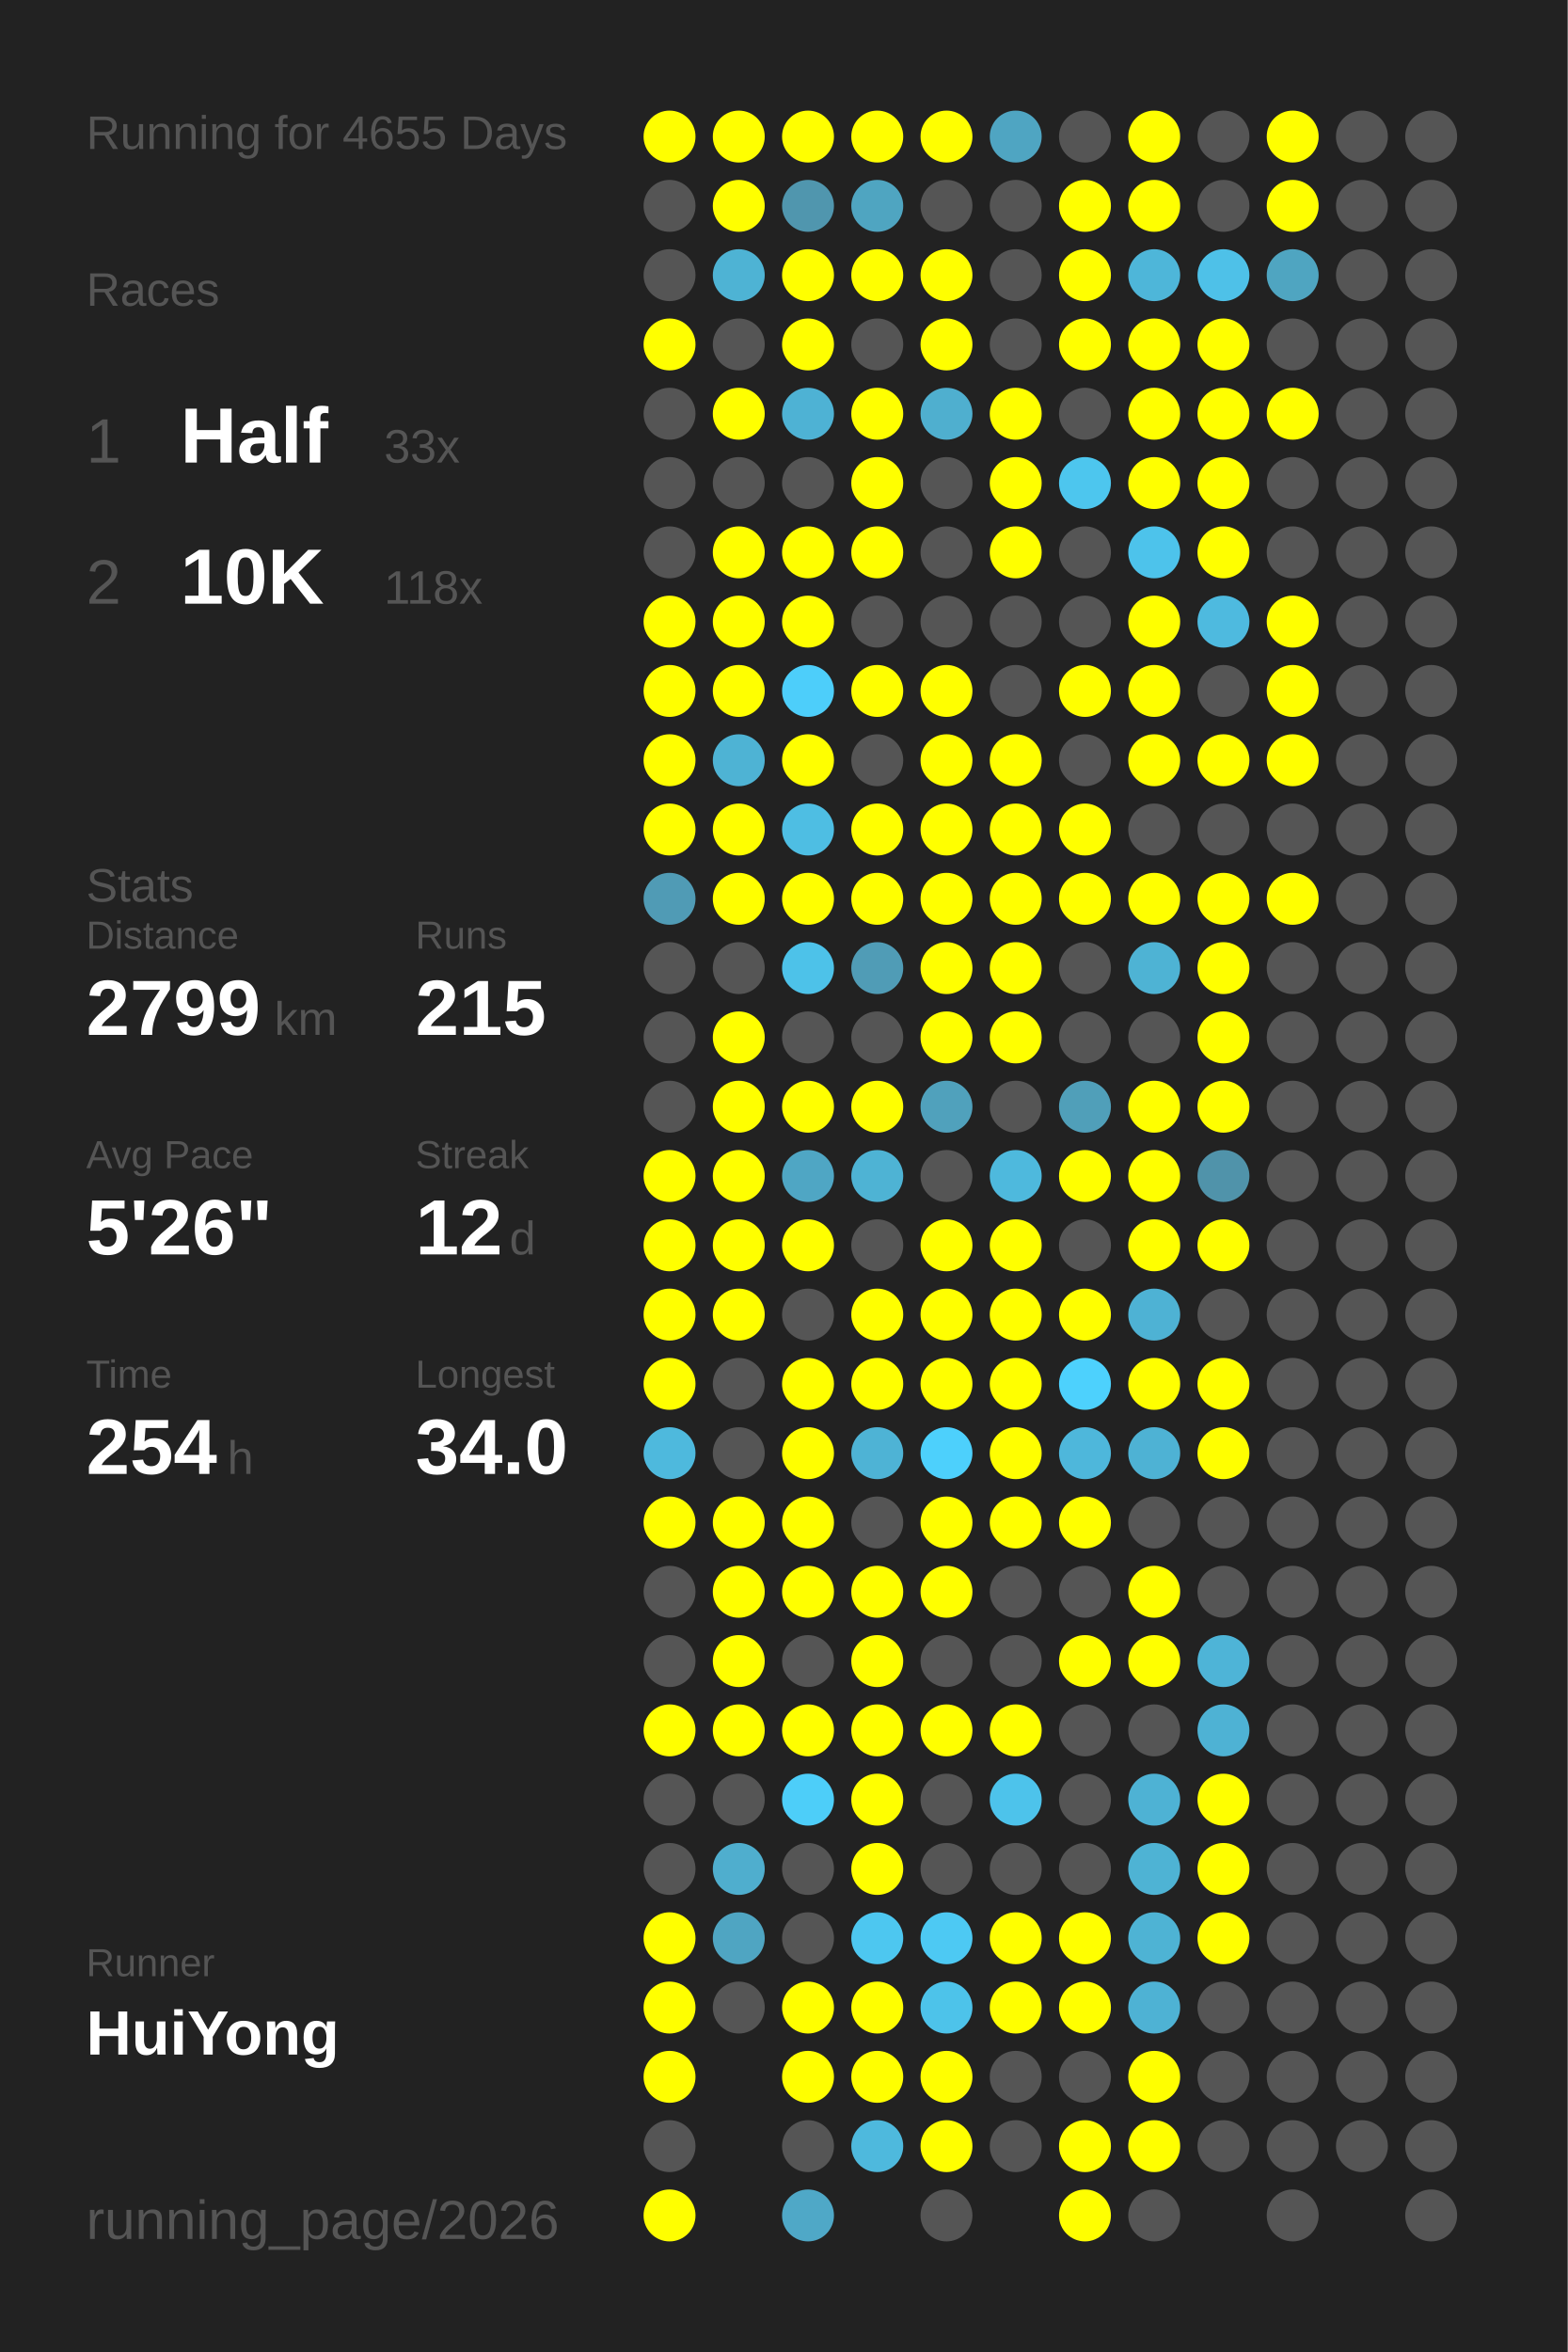
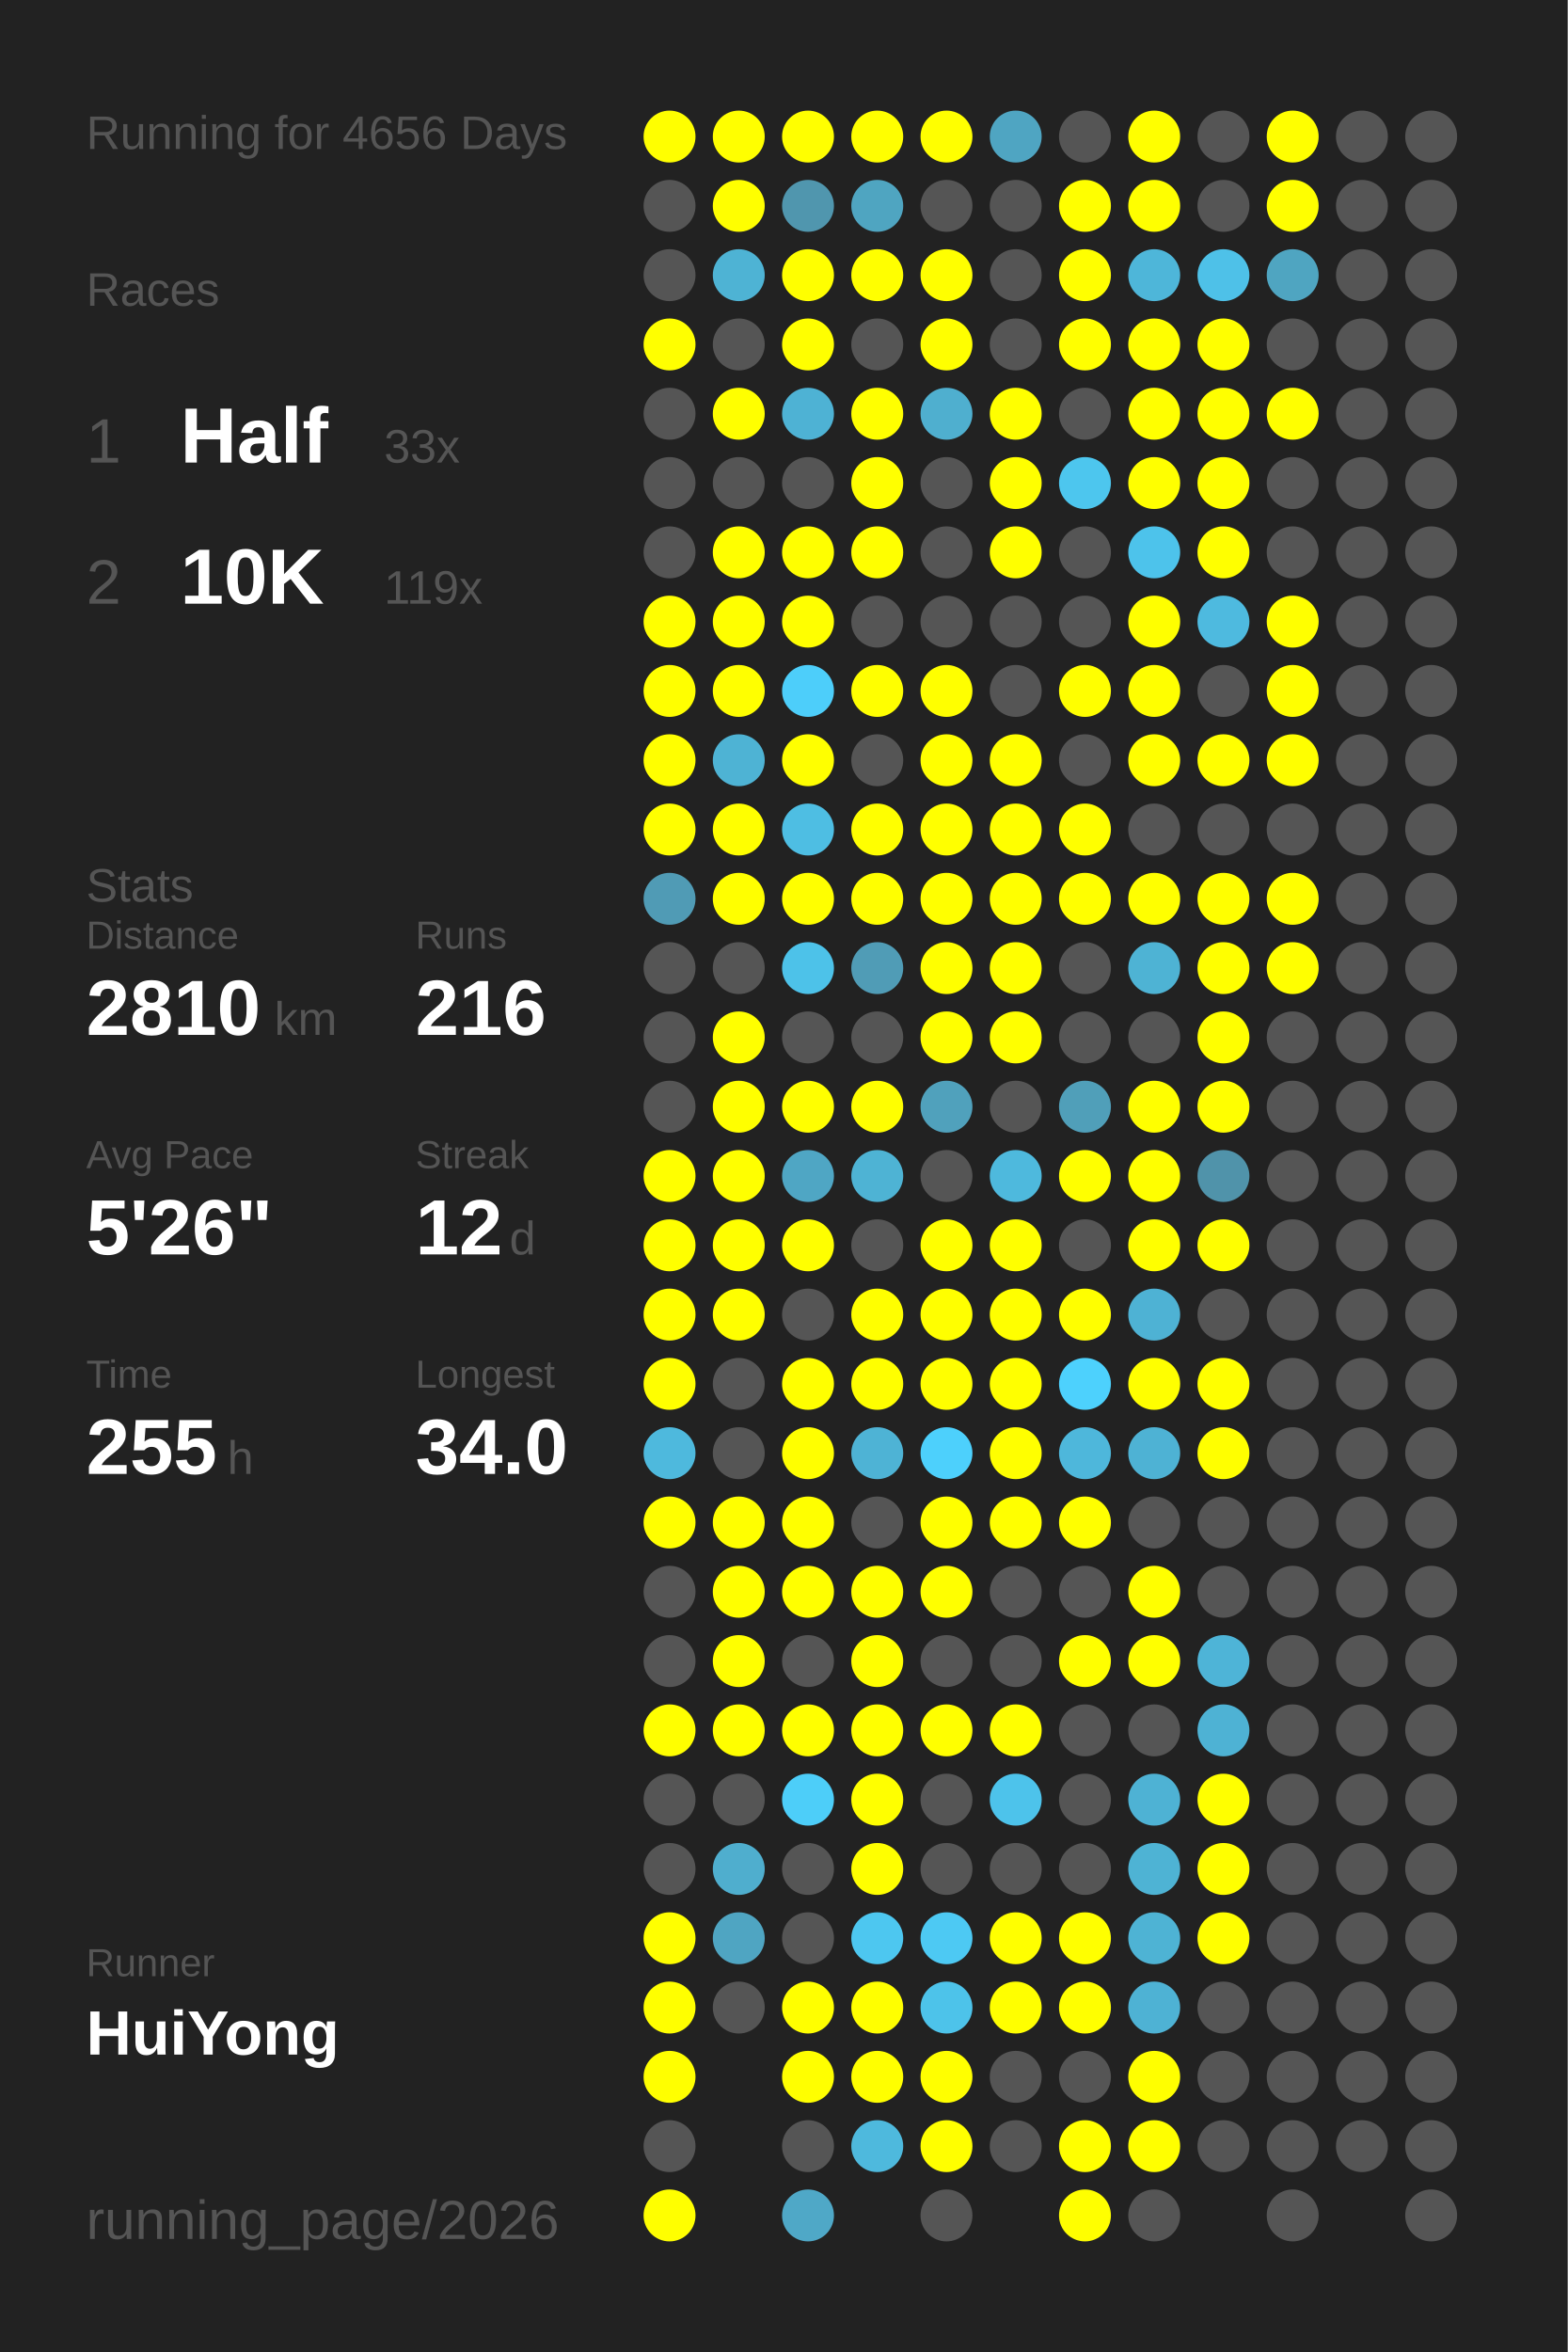
<svg xmlns="http://www.w3.org/2000/svg" baseProfile="full" height="300mm" version="1.1" viewBox="0,0,200,300" width="200mm">
  <defs />
  <rect fill="#222222" height="300" width="200" x="0" y="0" />
-   <text fill="#555555" style="font-size:6px; font-family:Arial;" x="11" y="19">Running for 4655 Days</text>
+   <text fill="#555555" style="font-size:6px; font-family:Arial;" x="11" y="19">Running for 4656 Days</text>
  <text fill="#555555" style="font-size:6px; font-family:Arial;" x="11" y="39">Races</text>
  <text fill="#555555" style="font-size:8px; font-family:Arial;" x="11" y="59">1</text>
  <text fill="#FFFFFF" style="font-size:10px; font-family:Arial; font-weight:bold;" x="23" y="59">Half</text>
  <text fill="#555555" style="font-size:6px; font-family:Arial;" x="49" y="59">33x</text>
  <text fill="#555555" style="font-size:8px; font-family:Arial;" x="11" y="77">2</text>
  <text fill="#FFFFFF" style="font-size:10px; font-family:Arial; font-weight:bold;" x="23" y="77">10K</text>
-   <text fill="#555555" style="font-size:6px; font-family:Arial;" x="49" y="77">118x</text>
+   <text fill="#555555" style="font-size:6px; font-family:Arial;" x="49" y="77">119x</text>
  <text fill="#555555" style="font-size:6px; font-family:Arial;" x="11" y="115">Stats</text>
  <text fill="#555555" style="font-size:5px; font-family:Arial;" x="11" y="121">Distance</text>
-   <text fill="#FFFFFF" style="font-size:10px; font-family:Arial; font-weight:bold;" x="11" y="132">2799</text>
+   <text fill="#FFFFFF" style="font-size:10px; font-family:Arial; font-weight:bold;" x="11" y="132">2810</text>
  <text fill="#555555" style="font-size:6px; font-family:Arial;" x="35" y="132">km</text>
  <text fill="#555555" style="font-size:5px; font-family:Arial;" x="53" y="121">Runs</text>
-   <text fill="#FFFFFF" style="font-size:10px; font-family:Arial; font-weight:bold;" x="53" y="132">215</text>
+   <text fill="#FFFFFF" style="font-size:10px; font-family:Arial; font-weight:bold;" x="53" y="132">216</text>
  <text fill="#555555" style="font-size:5px; font-family:Arial;" x="11" y="149">Avg Pace</text>
  <text fill="#FFFFFF" style="font-size:10px; font-family:Arial; font-weight:bold;" x="11" y="160">5'26"</text>
  <text fill="#555555" style="font-size:5px; font-family:Arial;" x="53" y="149">Streak</text>
  <text fill="#FFFFFF" style="font-size:10px; font-family:Arial; font-weight:bold;" x="53" y="160">12</text>
  <text fill="#555555" style="font-size:6px; font-family:Arial;" x="65" y="160">d</text>
  <text fill="#555555" style="font-size:5px; font-family:Arial;" x="11" y="177">Time</text>
-   <text fill="#FFFFFF" style="font-size:10px; font-family:Arial; font-weight:bold;" x="11" y="188">254</text>
+   <text fill="#FFFFFF" style="font-size:10px; font-family:Arial; font-weight:bold;" x="11" y="188">255</text>
  <text fill="#555555" style="font-size:6px; font-family:Arial;" x="29" y="188">h</text>
  <text fill="#555555" style="font-size:5px; font-family:Arial;" x="53" y="177">Longest</text>
  <text fill="#FFFFFF" style="font-size:10px; font-family:Arial; font-weight:bold;" x="53" y="188">34.0</text>
  <text fill="#555555" style="font-size:5px; font-family:Arial;" x="11" y="252.065">Runner</text>
  <text fill="#FFFFFF" style="font-size:8px; font-family:Arial; font-weight:bold;" x="11" y="262.065">HuiYong</text>
  <text fill="#555555" style="font-size:7px; font-family:Arial;" x="11" y="285.581">running_page/2026</text>
  <circle cx="85.417" cy="17.419" fill="#FFFF00" r="3.312" />
  <circle cx="85.417" cy="26.258" fill="#555555" r="3.312" />
  <circle cx="85.417" cy="35.097" fill="#555555" r="3.312" />
  <circle cx="85.417" cy="43.935" fill="#FFFF00" r="3.312" />
  <circle cx="85.417" cy="52.774" fill="#555555" r="3.312" />
  <circle cx="85.417" cy="61.613" fill="#555555" r="3.312" />
  <circle cx="85.417" cy="70.452" fill="#555555" r="3.312" />
  <circle cx="85.417" cy="79.29" fill="#FFFF00" r="3.312" />
  <circle cx="85.417" cy="88.129" fill="#FFFF00" r="3.312" />
  <circle cx="85.417" cy="96.968" fill="#FFFF00" r="3.312" />
  <circle cx="85.417" cy="105.806" fill="#FFFF00" r="3.312" />
  <circle cx="85.417" cy="114.645" fill="#509bb5" r="3.312" />
  <circle cx="85.417" cy="123.484" fill="#555555" r="3.312" />
  <circle cx="85.417" cy="132.323" fill="#555555" r="3.312" />
  <circle cx="85.417" cy="141.161" fill="#555555" r="3.312" />
  <circle cx="85.417" cy="150" fill="#FFFF00" r="3.312" />
  <circle cx="85.417" cy="158.839" fill="#FFFF00" r="3.312" />
  <circle cx="85.417" cy="167.677" fill="#FFFF00" r="3.312" />
  <circle cx="85.417" cy="176.516" fill="#FFFF00" r="3.312" />
  <circle cx="85.417" cy="185.355" fill="#4eb9dd" r="3.312" />
  <circle cx="85.417" cy="194.194" fill="#FFFF00" r="3.312" />
  <circle cx="85.417" cy="203.032" fill="#555555" r="3.312" />
  <circle cx="85.417" cy="211.871" fill="#555555" r="3.312" />
  <circle cx="85.417" cy="220.71" fill="#FFFF00" r="3.312" />
  <circle cx="85.417" cy="229.548" fill="#555555" r="3.312" />
  <circle cx="85.417" cy="238.387" fill="#555555" r="3.312" />
  <circle cx="85.417" cy="247.226" fill="#FFFF00" r="3.312" />
  <circle cx="85.417" cy="256.065" fill="#FFFF00" r="3.312" />
  <circle cx="85.417" cy="264.903" fill="#FFFF00" r="3.312" />
  <circle cx="85.417" cy="273.742" fill="#555555" r="3.312" />
  <circle cx="85.417" cy="282.581" fill="#FFFF00" r="3.312" />
  <circle cx="94.25" cy="17.419" fill="#FFFF00" r="3.312" />
  <circle cx="94.25" cy="26.258" fill="#FFFF00" r="3.312" />
  <circle cx="94.25" cy="35.097" fill="#4eb3d4" r="3.312" />
  <circle cx="94.25" cy="43.935" fill="#555555" r="3.312" />
  <circle cx="94.25" cy="52.774" fill="#FFFF00" r="3.312" />
  <circle cx="94.25" cy="61.613" fill="#555555" r="3.312" />
  <circle cx="94.25" cy="70.452" fill="#FFFF00" r="3.312" />
  <circle cx="94.25" cy="79.29" fill="#FFFF00" r="3.312" />
  <circle cx="94.25" cy="88.129" fill="#FFFF00" r="3.312" />
  <circle cx="94.25" cy="96.968" fill="#4eb3d4" r="3.312" />
  <circle cx="94.25" cy="105.806" fill="#FFFF00" r="3.312" />
  <circle cx="94.25" cy="114.645" fill="#FFFF00" r="3.312" />
  <circle cx="94.25" cy="123.484" fill="#555555" r="3.312" />
  <circle cx="94.25" cy="132.323" fill="#FFFF00" r="3.312" />
  <circle cx="94.25" cy="141.161" fill="#FFFF00" r="3.312" />
  <circle cx="94.25" cy="150" fill="#FFFF00" r="3.312" />
  <circle cx="94.25" cy="158.839" fill="#FFFF00" r="3.312" />
  <circle cx="94.25" cy="167.677" fill="#FFFF00" r="3.312" />
  <circle cx="94.25" cy="176.516" fill="#555555" r="3.312" />
  <circle cx="94.25" cy="185.355" fill="#555555" r="3.312" />
  <circle cx="94.25" cy="194.194" fill="#FFFF00" r="3.312" />
  <circle cx="94.25" cy="203.032" fill="#FFFF00" r="3.312" />
  <circle cx="94.25" cy="211.871" fill="#FFFF00" r="3.312" />
  <circle cx="94.25" cy="220.71" fill="#FFFF00" r="3.312" />
  <circle cx="94.25" cy="229.548" fill="#555555" r="3.312" />
  <circle cx="94.25" cy="238.387" fill="#4faece" r="3.312" />
  <circle cx="94.25" cy="247.226" fill="#4fa5c2" r="3.312" />
  <circle cx="94.25" cy="256.065" fill="#555555" r="3.312" />
  <circle cx="103.083" cy="17.419" fill="#FFFF00" r="3.312" />
  <circle cx="103.083" cy="26.258" fill="#5096ae" r="3.312" />
  <circle cx="103.083" cy="35.097" fill="#FFFF00" r="3.312" />
  <circle cx="103.083" cy="43.935" fill="#FFFF00" r="3.312" />
  <circle cx="103.083" cy="52.774" fill="#4eb2d4" r="3.312" />
  <circle cx="103.083" cy="61.613" fill="#555555" r="3.312" />
  <circle cx="103.083" cy="70.452" fill="#FFFF00" r="3.312" />
  <circle cx="103.083" cy="79.29" fill="#FFFF00" r="3.312" />
  <circle cx="103.083" cy="88.129" fill="#4dcefa" r="3.312" />
  <circle cx="103.083" cy="96.968" fill="#FFFF00" r="3.312" />
  <circle cx="103.083" cy="105.806" fill="#4ebee3" r="3.312" />
  <circle cx="103.083" cy="114.645" fill="#FFFF00" r="3.312" />
  <circle cx="103.083" cy="123.484" fill="#4dc2e9" r="3.312" />
  <circle cx="103.083" cy="132.323" fill="#555555" r="3.312" />
  <circle cx="103.083" cy="141.161" fill="#FFFF00" r="3.312" />
  <circle cx="103.083" cy="150" fill="#4fa6c4" r="3.312" />
  <circle cx="103.083" cy="158.839" fill="#FFFF00" r="3.312" />
  <circle cx="103.083" cy="167.677" fill="#555555" r="3.312" />
  <circle cx="103.083" cy="176.516" fill="#FFFF00" r="3.312" />
  <circle cx="103.083" cy="185.355" fill="#FFFF00" r="3.312" />
  <circle cx="103.083" cy="194.194" fill="#FFFF00" r="3.312" />
  <circle cx="103.083" cy="203.032" fill="#FFFF00" r="3.312" />
  <circle cx="103.083" cy="211.871" fill="#555555" r="3.312" />
  <circle cx="103.083" cy="220.71" fill="#FFFF00" r="3.312" />
  <circle cx="103.083" cy="229.548" fill="#4dcef9" r="3.312" />
  <circle cx="103.083" cy="238.387" fill="#555555" r="3.312" />
  <circle cx="103.083" cy="247.226" fill="#555555" r="3.312" />
  <circle cx="103.083" cy="256.065" fill="#FFFF00" r="3.312" />
  <circle cx="103.083" cy="264.903" fill="#FFFF00" r="3.312" />
  <circle cx="103.083" cy="273.742" fill="#555555" r="3.312" />
  <circle cx="103.083" cy="282.581" fill="#4fa8c7" r="3.312" />
  <circle cx="111.917" cy="17.419" fill="#FFFF00" r="3.312" />
  <circle cx="111.917" cy="26.258" fill="#4fa5c1" r="3.312" />
  <circle cx="111.917" cy="35.097" fill="#FFFF00" r="3.312" />
  <circle cx="111.917" cy="43.935" fill="#555555" r="3.312" />
  <circle cx="111.917" cy="52.774" fill="#FFFF00" r="3.312" />
  <circle cx="111.917" cy="61.613" fill="#FFFF00" r="3.312" />
  <circle cx="111.917" cy="70.452" fill="#FFFF00" r="3.312" />
  <circle cx="111.917" cy="79.29" fill="#555555" r="3.312" />
  <circle cx="111.917" cy="88.129" fill="#FFFF00" r="3.312" />
  <circle cx="111.917" cy="96.968" fill="#555555" r="3.312" />
  <circle cx="111.917" cy="105.806" fill="#FFFF00" r="3.312" />
  <circle cx="111.917" cy="114.645" fill="#FFFF00" r="3.312" />
  <circle cx="111.917" cy="123.484" fill="#509cb6" r="3.312" />
  <circle cx="111.917" cy="132.323" fill="#555555" r="3.312" />
  <circle cx="111.917" cy="141.161" fill="#FFFF00" r="3.312" />
  <circle cx="111.917" cy="150" fill="#4eb3d4" r="3.312" />
  <circle cx="111.917" cy="158.839" fill="#555555" r="3.312" />
  <circle cx="111.917" cy="167.677" fill="#FFFF00" r="3.312" />
  <circle cx="111.917" cy="176.516" fill="#FFFF00" r="3.312" />
  <circle cx="111.917" cy="185.355" fill="#4eb3d5" r="3.312" />
  <circle cx="111.917" cy="194.194" fill="#555555" r="3.312" />
  <circle cx="111.917" cy="203.032" fill="#FFFF00" r="3.312" />
  <circle cx="111.917" cy="211.871" fill="#FFFF00" r="3.312" />
  <circle cx="111.917" cy="220.71" fill="#FFFF00" r="3.312" />
  <circle cx="111.917" cy="229.548" fill="#FFFF00" r="3.312" />
  <circle cx="111.917" cy="238.387" fill="#FFFF00" r="3.312" />
  <circle cx="111.917" cy="247.226" fill="#4dc7f0" r="3.312" />
  <circle cx="111.917" cy="256.065" fill="#FFFF00" r="3.312" />
  <circle cx="111.917" cy="264.903" fill="#FFFF00" r="3.312" />
  <circle cx="111.917" cy="273.742" fill="#4eb9dd" r="3.312" />
  <circle cx="120.75" cy="17.419" fill="#FFFF00" r="3.312" />
  <circle cx="120.75" cy="26.258" fill="#555555" r="3.312" />
  <circle cx="120.75" cy="35.097" fill="#FFFF00" r="3.312" />
  <circle cx="120.75" cy="43.935" fill="#FFFF00" r="3.312" />
  <circle cx="120.75" cy="52.774" fill="#4fafcf" r="3.312" />
  <circle cx="120.75" cy="61.613" fill="#555555" r="3.312" />
  <circle cx="120.75" cy="70.452" fill="#555555" r="3.312" />
  <circle cx="120.75" cy="79.29" fill="#555555" r="3.312" />
  <circle cx="120.75" cy="88.129" fill="#FFFF00" r="3.312" />
  <circle cx="120.75" cy="96.968" fill="#FFFF00" r="3.312" />
  <circle cx="120.75" cy="105.806" fill="#FFFF00" r="3.312" />
  <circle cx="120.75" cy="114.645" fill="#FFFF00" r="3.312" />
  <circle cx="120.75" cy="123.484" fill="#FFFF00" r="3.312" />
  <circle cx="120.75" cy="132.323" fill="#FFFF00" r="3.312" />
  <circle cx="120.75" cy="141.161" fill="#50a1bc" r="3.312" />
  <circle cx="120.75" cy="150" fill="#555555" r="3.312" />
  <circle cx="120.75" cy="158.839" fill="#FFFF00" r="3.312" />
  <circle cx="120.75" cy="167.677" fill="#FFFF00" r="3.312" />
  <circle cx="120.75" cy="176.516" fill="#FFFF00" r="3.312" />
  <circle cx="120.75" cy="185.355" fill="#4dd0fc" r="3.312" />
  <circle cx="120.75" cy="194.194" fill="#FFFF00" r="3.312" />
  <circle cx="120.75" cy="203.032" fill="#FFFF00" r="3.312" />
  <circle cx="120.75" cy="211.871" fill="#555555" r="3.312" />
  <circle cx="120.75" cy="220.71" fill="#FFFF00" r="3.312" />
  <circle cx="120.75" cy="229.548" fill="#555555" r="3.312" />
  <circle cx="120.75" cy="238.387" fill="#555555" r="3.312" />
  <circle cx="120.75" cy="247.226" fill="#4dc9f3" r="3.312" />
  <circle cx="120.75" cy="256.065" fill="#4dc3ea" r="3.312" />
  <circle cx="120.75" cy="264.903" fill="#FFFF00" r="3.312" />
  <circle cx="120.75" cy="273.742" fill="#FFFF00" r="3.312" />
  <circle cx="120.75" cy="282.581" fill="#555555" r="3.312" />
  <circle cx="129.583" cy="17.419" fill="#4fa5c2" r="3.312" />
  <circle cx="129.583" cy="26.258" fill="#555555" r="3.312" />
  <circle cx="129.583" cy="35.097" fill="#555555" r="3.312" />
  <circle cx="129.583" cy="43.935" fill="#555555" r="3.312" />
  <circle cx="129.583" cy="52.774" fill="#FFFF00" r="3.312" />
  <circle cx="129.583" cy="61.613" fill="#FFFF00" r="3.312" />
  <circle cx="129.583" cy="70.452" fill="#FFFF00" r="3.312" />
  <circle cx="129.583" cy="79.29" fill="#555555" r="3.312" />
  <circle cx="129.583" cy="88.129" fill="#555555" r="3.312" />
  <circle cx="129.583" cy="96.968" fill="#FFFF00" r="3.312" />
  <circle cx="129.583" cy="105.806" fill="#FFFF00" r="3.312" />
  <circle cx="129.583" cy="114.645" fill="#FFFF00" r="3.312" />
  <circle cx="129.583" cy="123.484" fill="#FFFF00" r="3.312" />
  <circle cx="129.583" cy="132.323" fill="#FFFF00" r="3.312" />
  <circle cx="129.583" cy="141.161" fill="#555555" r="3.312" />
  <circle cx="129.583" cy="150" fill="#4eb9dd" r="3.312" />
  <circle cx="129.583" cy="158.839" fill="#FFFF00" r="3.312" />
  <circle cx="129.583" cy="167.677" fill="#FFFF00" r="3.312" />
  <circle cx="129.583" cy="176.516" fill="#FFFF00" r="3.312" />
  <circle cx="129.583" cy="185.355" fill="#FFFF00" r="3.312" />
  <circle cx="129.583" cy="194.194" fill="#FFFF00" r="3.312" />
  <circle cx="129.583" cy="203.032" fill="#555555" r="3.312" />
  <circle cx="129.583" cy="211.871" fill="#555555" r="3.312" />
  <circle cx="129.583" cy="220.71" fill="#FFFF00" r="3.312" />
  <circle cx="129.583" cy="229.548" fill="#4dc3eb" r="3.312" />
  <circle cx="129.583" cy="238.387" fill="#555555" r="3.312" />
  <circle cx="129.583" cy="247.226" fill="#FFFF00" r="3.312" />
  <circle cx="129.583" cy="256.065" fill="#FFFF00" r="3.312" />
  <circle cx="129.583" cy="264.903" fill="#555555" r="3.312" />
  <circle cx="129.583" cy="273.742" fill="#555555" r="3.312" />
  <circle cx="138.417" cy="17.419" fill="#555555" r="3.312" />
  <circle cx="138.417" cy="26.258" fill="#FFFF00" r="3.312" />
  <circle cx="138.417" cy="35.097" fill="#FFFF00" r="3.312" />
  <circle cx="138.417" cy="43.935" fill="#FFFF00" r="3.312" />
  <circle cx="138.417" cy="52.774" fill="#555555" r="3.312" />
  <circle cx="138.417" cy="61.613" fill="#4dc6ee" r="3.312" />
  <circle cx="138.417" cy="70.452" fill="#555555" r="3.312" />
  <circle cx="138.417" cy="79.29" fill="#555555" r="3.312" />
  <circle cx="138.417" cy="88.129" fill="#FFFF00" r="3.312" />
  <circle cx="138.417" cy="96.968" fill="#555555" r="3.312" />
  <circle cx="138.417" cy="105.806" fill="#FFFF00" r="3.312" />
  <circle cx="138.417" cy="114.645" fill="#FFFF00" r="3.312" />
  <circle cx="138.417" cy="123.484" fill="#555555" r="3.312" />
  <circle cx="138.417" cy="132.323" fill="#555555" r="3.312" />
  <circle cx="138.417" cy="141.161" fill="#509fb9" r="3.312" />
  <circle cx="138.417" cy="150" fill="#FFFF00" r="3.312" />
  <circle cx="138.417" cy="158.839" fill="#555555" r="3.312" />
  <circle cx="138.417" cy="167.677" fill="#FFFF00" r="3.312" />
  <circle cx="138.417" cy="176.516" fill="#4dd1fd" r="3.312" />
  <circle cx="138.417" cy="185.355" fill="#4eb7db" r="3.312" />
  <circle cx="138.417" cy="194.194" fill="#FFFF00" r="3.312" />
  <circle cx="138.417" cy="203.032" fill="#555555" r="3.312" />
  <circle cx="138.417" cy="211.871" fill="#FFFF00" r="3.312" />
  <circle cx="138.417" cy="220.71" fill="#555555" r="3.312" />
  <circle cx="138.417" cy="229.548" fill="#555555" r="3.312" />
  <circle cx="138.417" cy="238.387" fill="#555555" r="3.312" />
  <circle cx="138.417" cy="247.226" fill="#FFFF00" r="3.312" />
  <circle cx="138.417" cy="256.065" fill="#FFFF00" r="3.312" />
  <circle cx="138.417" cy="264.903" fill="#555555" r="3.312" />
  <circle cx="138.417" cy="273.742" fill="#FFFF00" r="3.312" />
  <circle cx="138.417" cy="282.581" fill="#FFFF00" r="3.312" />
  <circle cx="147.25" cy="17.419" fill="#FFFF00" r="3.312" />
  <circle cx="147.25" cy="26.258" fill="#FFFF00" r="3.312" />
  <circle cx="147.25" cy="35.097" fill="#4eb6d9" r="3.312" />
  <circle cx="147.25" cy="43.935" fill="#FFFF00" r="3.312" />
  <circle cx="147.25" cy="52.774" fill="#FFFF00" r="3.312" />
  <circle cx="147.25" cy="61.613" fill="#FFFF00" r="3.312" />
  <circle cx="147.25" cy="70.452" fill="#4dc3eb" r="3.312" />
  <circle cx="147.25" cy="79.29" fill="#FFFF00" r="3.312" />
  <circle cx="147.25" cy="88.129" fill="#FFFF00" r="3.312" />
  <circle cx="147.25" cy="96.968" fill="#FFFF00" r="3.312" />
  <circle cx="147.25" cy="105.806" fill="#555555" r="3.312" />
  <circle cx="147.25" cy="114.645" fill="#FFFF00" r="3.312" />
  <circle cx="147.25" cy="123.484" fill="#4eb3d4" r="3.312" />
  <circle cx="147.25" cy="132.323" fill="#555555" r="3.312" />
  <circle cx="147.25" cy="141.161" fill="#FFFF00" r="3.312" />
  <circle cx="147.25" cy="150" fill="#FFFF00" r="3.312" />
  <circle cx="147.25" cy="158.839" fill="#FFFF00" r="3.312" />
  <circle cx="147.25" cy="167.677" fill="#4eb2d4" r="3.312" />
  <circle cx="147.25" cy="176.516" fill="#FFFF00" r="3.312" />
  <circle cx="147.25" cy="185.355" fill="#4eb2d4" r="3.312" />
  <circle cx="147.25" cy="194.194" fill="#555555" r="3.312" />
  <circle cx="147.25" cy="203.032" fill="#FFFF00" r="3.312" />
  <circle cx="147.25" cy="211.871" fill="#FFFF00" r="3.312" />
  <circle cx="147.25" cy="220.71" fill="#555555" r="3.312" />
  <circle cx="147.25" cy="229.548" fill="#4eb2d4" r="3.312" />
  <circle cx="147.25" cy="238.387" fill="#4eb3d4" r="3.312" />
  <circle cx="147.25" cy="247.226" fill="#4eb3d4" r="3.312" />
  <circle cx="147.25" cy="256.065" fill="#4eb2d4" r="3.312" />
  <circle cx="147.25" cy="264.903" fill="#FFFF00" r="3.312" />
  <circle cx="147.25" cy="273.742" fill="#FFFF00" r="3.312" />
  <circle cx="147.25" cy="282.581" fill="#555555" r="3.312" />
  <circle cx="156.083" cy="17.419" fill="#555555" r="3.312" />
  <circle cx="156.083" cy="26.258" fill="#555555" r="3.312" />
  <circle cx="156.083" cy="35.097" fill="#4ec1e8" r="3.312" />
  <circle cx="156.083" cy="43.935" fill="#FFFF00" r="3.312" />
  <circle cx="156.083" cy="52.774" fill="#FFFF00" r="3.312" />
  <circle cx="156.083" cy="61.613" fill="#FFFF00" r="3.312" />
  <circle cx="156.083" cy="70.452" fill="#FFFF00" r="3.312" />
  <circle cx="156.083" cy="79.29" fill="#4ebadf" r="3.312" />
  <circle cx="156.083" cy="88.129" fill="#555555" r="3.312" />
  <circle cx="156.083" cy="96.968" fill="#FFFF00" r="3.312" />
  <circle cx="156.083" cy="105.806" fill="#555555" r="3.312" />
  <circle cx="156.083" cy="114.645" fill="#FFFF00" r="3.312" />
  <circle cx="156.083" cy="123.484" fill="#FFFF00" r="3.312" />
  <circle cx="156.083" cy="132.323" fill="#FFFF00" r="3.312" />
  <circle cx="156.083" cy="141.161" fill="#FFFF00" r="3.312" />
  <circle cx="156.083" cy="150" fill="#5093aa" r="3.312" />
  <circle cx="156.083" cy="158.839" fill="#FFFF00" r="3.312" />
  <circle cx="156.083" cy="167.677" fill="#555555" r="3.312" />
  <circle cx="156.083" cy="176.516" fill="#FFFF00" r="3.312" />
  <circle cx="156.083" cy="185.355" fill="#FFFF00" r="3.312" />
  <circle cx="156.083" cy="194.194" fill="#555555" r="3.312" />
  <circle cx="156.083" cy="203.032" fill="#555555" r="3.312" />
  <circle cx="156.083" cy="211.871" fill="#4eb4d7" r="3.312" />
  <circle cx="156.083" cy="220.71" fill="#4eb2d4" r="3.312" />
  <circle cx="156.083" cy="229.548" fill="#FFFF00" r="3.312" />
  <circle cx="156.083" cy="238.387" fill="#FFFF00" r="3.312" />
  <circle cx="156.083" cy="247.226" fill="#FFFF00" r="3.312" />
  <circle cx="156.083" cy="256.065" fill="#555555" r="3.312" />
  <circle cx="156.083" cy="264.903" fill="#555555" r="3.312" />
  <circle cx="156.083" cy="273.742" fill="#555555" r="3.312" />
  <circle cx="164.917" cy="17.419" fill="#FFFF00" r="3.312" />
  <circle cx="164.917" cy="26.258" fill="#FFFF00" r="3.312" />
  <circle cx="164.917" cy="35.097" fill="#4fa5c1" r="3.312" />
  <circle cx="164.917" cy="43.935" fill="#555555" r="3.312" />
  <circle cx="164.917" cy="52.774" fill="#FFFF00" r="3.312" />
  <circle cx="164.917" cy="61.613" fill="#555555" r="3.312" />
  <circle cx="164.917" cy="70.452" fill="#555555" r="3.312" />
  <circle cx="164.917" cy="79.29" fill="#FFFF00" r="3.312" />
  <circle cx="164.917" cy="88.129" fill="#FFFF00" r="3.312" />
  <circle cx="164.917" cy="96.968" fill="#FFFF00" r="3.312" />
  <circle cx="164.917" cy="105.806" fill="#555555" r="3.312" />
  <circle cx="164.917" cy="114.645" fill="#FFFF00" r="3.312" />
-   <circle cx="164.917" cy="123.484" fill="#555555" r="3.312" />
+   <circle cx="164.917" cy="123.484" fill="#FFFF00" r="3.312" />
  <circle cx="164.917" cy="132.323" fill="#555555" r="3.312" />
  <circle cx="164.917" cy="141.161" fill="#555555" r="3.312" />
  <circle cx="164.917" cy="150" fill="#555555" r="3.312" />
  <circle cx="164.917" cy="158.839" fill="#555555" r="3.312" />
  <circle cx="164.917" cy="167.677" fill="#555555" r="3.312" />
  <circle cx="164.917" cy="176.516" fill="#555555" r="3.312" />
  <circle cx="164.917" cy="185.355" fill="#555555" r="3.312" />
  <circle cx="164.917" cy="194.194" fill="#555555" r="3.312" />
  <circle cx="164.917" cy="203.032" fill="#555555" r="3.312" />
  <circle cx="164.917" cy="211.871" fill="#555555" r="3.312" />
  <circle cx="164.917" cy="220.71" fill="#555555" r="3.312" />
  <circle cx="164.917" cy="229.548" fill="#555555" r="3.312" />
  <circle cx="164.917" cy="238.387" fill="#555555" r="3.312" />
  <circle cx="164.917" cy="247.226" fill="#555555" r="3.312" />
  <circle cx="164.917" cy="256.065" fill="#555555" r="3.312" />
  <circle cx="164.917" cy="264.903" fill="#555555" r="3.312" />
  <circle cx="164.917" cy="273.742" fill="#555555" r="3.312" />
  <circle cx="164.917" cy="282.581" fill="#555555" r="3.312" />
  <circle cx="173.75" cy="17.419" fill="#555555" r="3.312" />
  <circle cx="173.75" cy="26.258" fill="#555555" r="3.312" />
  <circle cx="173.75" cy="35.097" fill="#555555" r="3.312" />
  <circle cx="173.75" cy="43.935" fill="#555555" r="3.312" />
  <circle cx="173.75" cy="52.774" fill="#555555" r="3.312" />
  <circle cx="173.75" cy="61.613" fill="#555555" r="3.312" />
  <circle cx="173.75" cy="70.452" fill="#555555" r="3.312" />
  <circle cx="173.75" cy="79.29" fill="#555555" r="3.312" />
  <circle cx="173.75" cy="88.129" fill="#555555" r="3.312" />
  <circle cx="173.75" cy="96.968" fill="#555555" r="3.312" />
  <circle cx="173.75" cy="105.806" fill="#555555" r="3.312" />
  <circle cx="173.75" cy="114.645" fill="#555555" r="3.312" />
  <circle cx="173.75" cy="123.484" fill="#555555" r="3.312" />
  <circle cx="173.75" cy="132.323" fill="#555555" r="3.312" />
  <circle cx="173.75" cy="141.161" fill="#555555" r="3.312" />
  <circle cx="173.75" cy="150" fill="#555555" r="3.312" />
  <circle cx="173.75" cy="158.839" fill="#555555" r="3.312" />
  <circle cx="173.75" cy="167.677" fill="#555555" r="3.312" />
  <circle cx="173.75" cy="176.516" fill="#555555" r="3.312" />
  <circle cx="173.75" cy="185.355" fill="#555555" r="3.312" />
  <circle cx="173.75" cy="194.194" fill="#555555" r="3.312" />
  <circle cx="173.75" cy="203.032" fill="#555555" r="3.312" />
  <circle cx="173.75" cy="211.871" fill="#555555" r="3.312" />
  <circle cx="173.75" cy="220.71" fill="#555555" r="3.312" />
  <circle cx="173.75" cy="229.548" fill="#555555" r="3.312" />
  <circle cx="173.75" cy="238.387" fill="#555555" r="3.312" />
  <circle cx="173.75" cy="247.226" fill="#555555" r="3.312" />
  <circle cx="173.75" cy="256.065" fill="#555555" r="3.312" />
  <circle cx="173.75" cy="264.903" fill="#555555" r="3.312" />
  <circle cx="173.75" cy="273.742" fill="#555555" r="3.312" />
  <circle cx="182.583" cy="17.419" fill="#555555" r="3.312" />
  <circle cx="182.583" cy="26.258" fill="#555555" r="3.312" />
  <circle cx="182.583" cy="35.097" fill="#555555" r="3.312" />
  <circle cx="182.583" cy="43.935" fill="#555555" r="3.312" />
  <circle cx="182.583" cy="52.774" fill="#555555" r="3.312" />
  <circle cx="182.583" cy="61.613" fill="#555555" r="3.312" />
  <circle cx="182.583" cy="70.452" fill="#555555" r="3.312" />
  <circle cx="182.583" cy="79.29" fill="#555555" r="3.312" />
  <circle cx="182.583" cy="88.129" fill="#555555" r="3.312" />
  <circle cx="182.583" cy="96.968" fill="#555555" r="3.312" />
  <circle cx="182.583" cy="105.806" fill="#555555" r="3.312" />
  <circle cx="182.583" cy="114.645" fill="#555555" r="3.312" />
  <circle cx="182.583" cy="123.484" fill="#555555" r="3.312" />
  <circle cx="182.583" cy="132.323" fill="#555555" r="3.312" />
  <circle cx="182.583" cy="141.161" fill="#555555" r="3.312" />
  <circle cx="182.583" cy="150" fill="#555555" r="3.312" />
  <circle cx="182.583" cy="158.839" fill="#555555" r="3.312" />
  <circle cx="182.583" cy="167.677" fill="#555555" r="3.312" />
  <circle cx="182.583" cy="176.516" fill="#555555" r="3.312" />
  <circle cx="182.583" cy="185.355" fill="#555555" r="3.312" />
  <circle cx="182.583" cy="194.194" fill="#555555" r="3.312" />
  <circle cx="182.583" cy="203.032" fill="#555555" r="3.312" />
  <circle cx="182.583" cy="211.871" fill="#555555" r="3.312" />
  <circle cx="182.583" cy="220.71" fill="#555555" r="3.312" />
  <circle cx="182.583" cy="229.548" fill="#555555" r="3.312" />
  <circle cx="182.583" cy="238.387" fill="#555555" r="3.312" />
  <circle cx="182.583" cy="247.226" fill="#555555" r="3.312" />
  <circle cx="182.583" cy="256.065" fill="#555555" r="3.312" />
  <circle cx="182.583" cy="264.903" fill="#555555" r="3.312" />
  <circle cx="182.583" cy="273.742" fill="#555555" r="3.312" />
  <circle cx="182.583" cy="282.581" fill="#555555" r="3.312" />
</svg>
